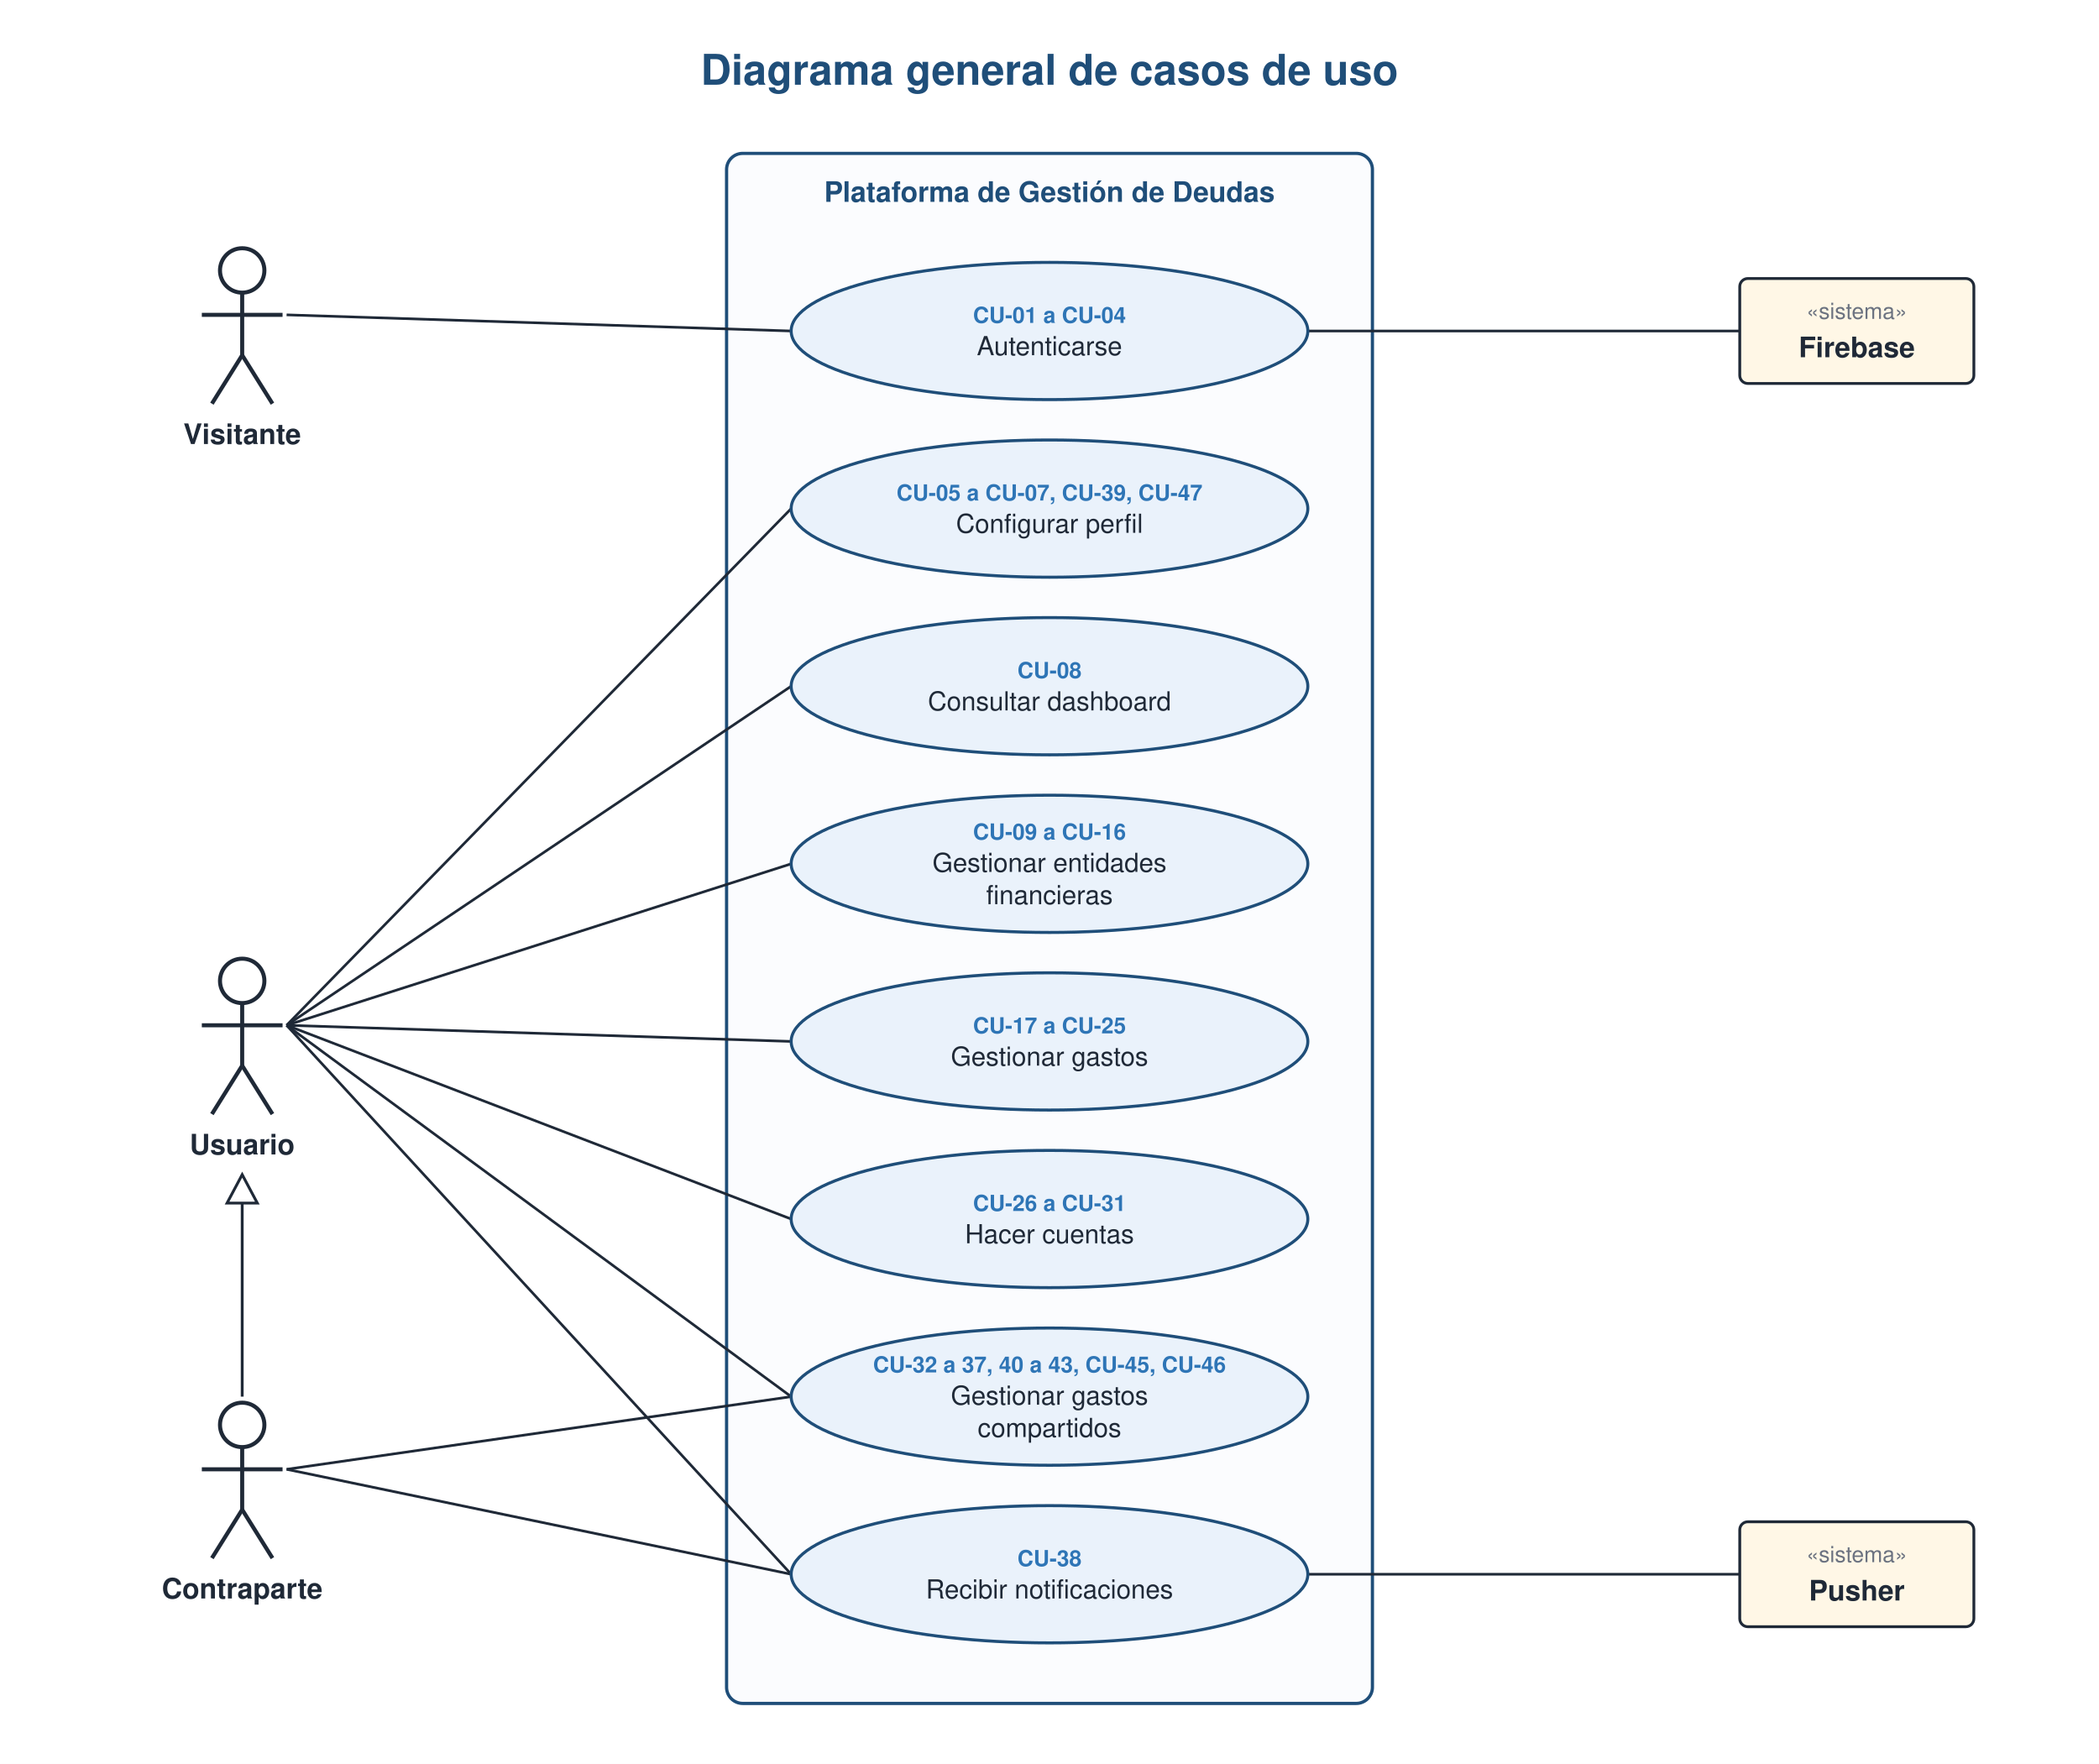
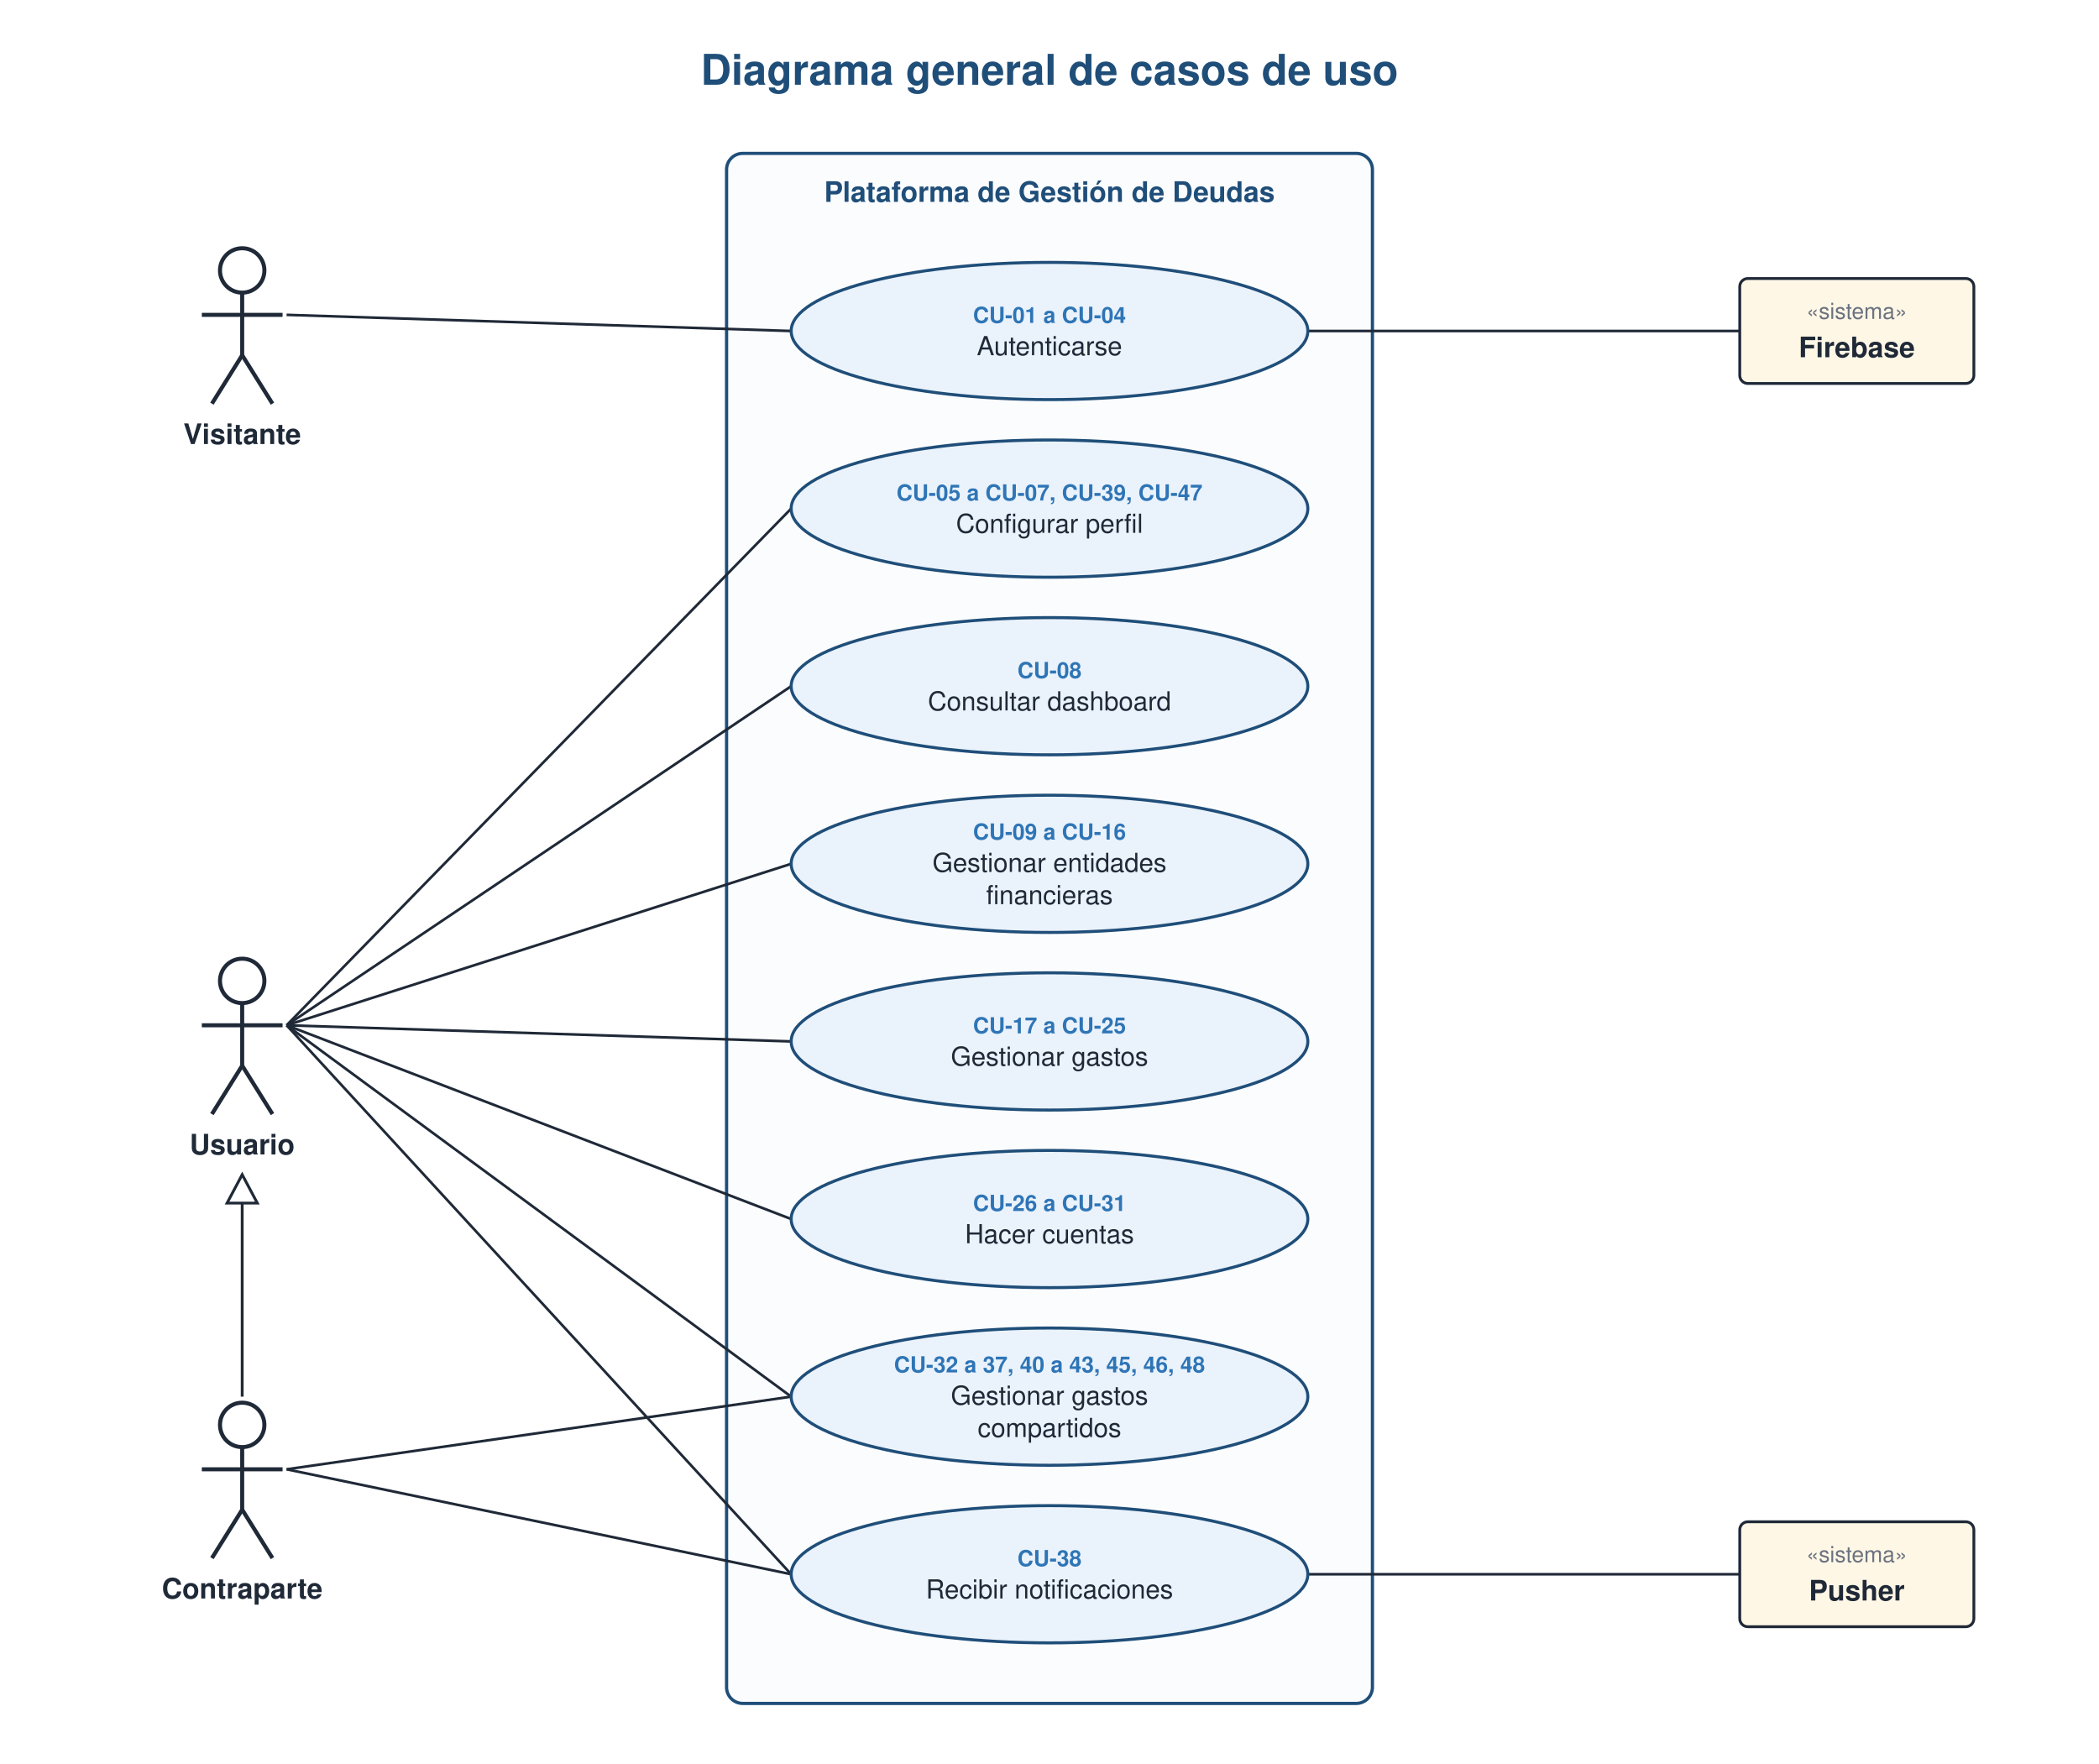
<svg xmlns="http://www.w3.org/2000/svg" width="1040" height="874" viewBox="0 0 1040 874" font-family="Helvetica">
  <rect width="1040" height="874" fill="white" />
  <text x="520.0" y="42" font-size="21" font-weight="bold" text-anchor="middle" fill="#1F4E79">Diagrama general de casos de uso</text>
  <rect x="360" y="76" width="320" height="768" rx="8" fill="#FBFCFE" stroke="#1F4E79" stroke-width="1.6" />
  <text x="520.0" y="100" font-size="14" font-weight="bold" text-anchor="middle" fill="#1F4E79">Plataforma de Gestión de Deudas</text>
  <line x1="142.0" y1="156.0" x2="392.0" y2="164.0" stroke="#1F2937" stroke-width="1.3" />
  <line x1="862.0" y1="164.0" x2="648.0" y2="164.0" stroke="#1F2937" stroke-width="1.3" />
  <line x1="142.0" y1="508.0" x2="392.0" y2="252.0" stroke="#1F2937" stroke-width="1.3" />
  <line x1="142.0" y1="508.0" x2="392.0" y2="340.0" stroke="#1F2937" stroke-width="1.3" />
  <line x1="142.0" y1="508.0" x2="392.0" y2="428.0" stroke="#1F2937" stroke-width="1.3" />
  <line x1="142.0" y1="508.0" x2="392.0" y2="516.0" stroke="#1F2937" stroke-width="1.3" />
  <line x1="142.0" y1="508.0" x2="392.0" y2="604.0" stroke="#1F2937" stroke-width="1.3" />
  <line x1="142.0" y1="508.0" x2="392.0" y2="692.0" stroke="#1F2937" stroke-width="1.3" />
  <line x1="142.0" y1="508.0" x2="392.0" y2="780.0" stroke="#1F2937" stroke-width="1.3" />
  <line x1="142.0" y1="728.0" x2="392.0" y2="692.0" stroke="#1F2937" stroke-width="1.3" />
  <line x1="142.0" y1="728.0" x2="392.0" y2="780.0" stroke="#1F2937" stroke-width="1.3" />
  <line x1="862.0" y1="780.0" x2="648.0" y2="780.0" stroke="#1F2937" stroke-width="1.3" />
  <line x1="120" y1="692.0" x2="120" y2="582.0" stroke="#1F2937" stroke-width="1.4" />
  <polygon points="120.0,582.0 127.5,596.1 112.5,596.1" fill="white" stroke="#1F2937" stroke-width="1.4" />
  <ellipse cx="520" cy="164.0" rx="128" ry="34" fill="#EAF2FB" stroke="#1F4E79" stroke-width="1.5" />
  <text x="520" y="160.0" text-anchor="middle" font-weight="bold" fill="#2E75B6" font-size="11">CU-01 a CU-04</text>
  <text x="520" y="176.0" text-anchor="middle" fill="#1F2937" font-size="13">Autenticarse</text>
  <ellipse cx="520" cy="252.0" rx="128" ry="34" fill="#EAF2FB" stroke="#1F4E79" stroke-width="1.5" />
  <text x="520" y="248.0" text-anchor="middle" font-weight="bold" fill="#2E75B6" font-size="11">CU-05 a CU-07, CU-39, CU-47</text>
  <text x="520" y="264.0" text-anchor="middle" fill="#1F2937" font-size="13">Configurar perfil</text>
  <ellipse cx="520" cy="340.0" rx="128" ry="34" fill="#EAF2FB" stroke="#1F4E79" stroke-width="1.5" />
  <text x="520" y="336.0" text-anchor="middle" font-weight="bold" fill="#2E75B6" font-size="11">CU-08</text>
  <text x="520" y="352.0" text-anchor="middle" fill="#1F2937" font-size="13">Consultar dashboard</text>
  <ellipse cx="520" cy="428.0" rx="128" ry="34" fill="#EAF2FB" stroke="#1F4E79" stroke-width="1.5" />
  <text x="520" y="416.0" text-anchor="middle" font-weight="bold" fill="#2E75B6" font-size="11">CU-09 a CU-16</text>
  <text x="520" y="432.0" text-anchor="middle" fill="#1F2937" font-size="13">Gestionar entidades</text>
  <text x="520" y="448.0" text-anchor="middle" fill="#1F2937" font-size="13">financieras</text>
  <ellipse cx="520" cy="516.0" rx="128" ry="34" fill="#EAF2FB" stroke="#1F4E79" stroke-width="1.5" />
  <text x="520" y="512.0" text-anchor="middle" font-weight="bold" fill="#2E75B6" font-size="11">CU-17 a CU-25</text>
  <text x="520" y="528.0" text-anchor="middle" fill="#1F2937" font-size="13">Gestionar gastos</text>
  <ellipse cx="520" cy="604.0" rx="128" ry="34" fill="#EAF2FB" stroke="#1F4E79" stroke-width="1.5" />
  <text x="520" y="600.0" text-anchor="middle" font-weight="bold" fill="#2E75B6" font-size="11">CU-26 a CU-31</text>
  <text x="520" y="616.0" text-anchor="middle" fill="#1F2937" font-size="13">Hacer cuentas</text>
  <ellipse cx="520" cy="692.0" rx="128" ry="34" fill="#EAF2FB" stroke="#1F4E79" stroke-width="1.5" />
-   <text x="520" y="680.0" text-anchor="middle" font-weight="bold" fill="#2E75B6" font-size="11">CU-32 a 37, 40 a 43, CU-45, CU-46</text>
+   <text x="520" y="680.0" text-anchor="middle" font-weight="bold" fill="#2E75B6" font-size="11">CU-32 a 37, 40 a 43, 45, 46, 48</text>
  <text x="520" y="696.0" text-anchor="middle" fill="#1F2937" font-size="13">Gestionar gastos</text>
  <text x="520" y="712.0" text-anchor="middle" fill="#1F2937" font-size="13">compartidos</text>
  <ellipse cx="520" cy="780.0" rx="128" ry="34" fill="#EAF2FB" stroke="#1F4E79" stroke-width="1.5" />
  <text x="520" y="776.0" text-anchor="middle" font-weight="bold" fill="#2E75B6" font-size="11">CU-38</text>
  <text x="520" y="792.0" text-anchor="middle" fill="#1F2937" font-size="13">Recibir notificaciones</text>
  <circle cx="120" cy="134.0" r="11" stroke="#1F2937" stroke-width="2" fill="white" />
  <line x1="120" y1="145.0" x2="120" y2="176.0" stroke="#1F2937" stroke-width="2" fill="none" />
  <line x1="100" y1="156.0" x2="140" y2="156.0" stroke="#1F2937" stroke-width="2" fill="none" />
  <line x1="120" y1="176.0" x2="105" y2="200.0" stroke="#1F2937" stroke-width="2" fill="none" />
  <line x1="120" y1="176.0" x2="135" y2="200.0" stroke="#1F2937" stroke-width="2" fill="none" />
  <text x="120" y="220.0" font-size="14" font-weight="bold" text-anchor="middle" fill="#1F2937">Visitante</text>
  <circle cx="120" cy="486.0" r="11" stroke="#1F2937" stroke-width="2" fill="white" />
  <line x1="120" y1="497.0" x2="120" y2="528.0" stroke="#1F2937" stroke-width="2" fill="none" />
  <line x1="100" y1="508.0" x2="140" y2="508.0" stroke="#1F2937" stroke-width="2" fill="none" />
  <line x1="120" y1="528.0" x2="105" y2="552.0" stroke="#1F2937" stroke-width="2" fill="none" />
  <line x1="120" y1="528.0" x2="135" y2="552.0" stroke="#1F2937" stroke-width="2" fill="none" />
  <text x="120" y="572.0" font-size="14" font-weight="bold" text-anchor="middle" fill="#1F2937">Usuario</text>
  <circle cx="120" cy="706.0" r="11" stroke="#1F2937" stroke-width="2" fill="white" />
  <line x1="120" y1="717.0" x2="120" y2="748.0" stroke="#1F2937" stroke-width="2" fill="none" />
  <line x1="100" y1="728.0" x2="140" y2="728.0" stroke="#1F2937" stroke-width="2" fill="none" />
  <line x1="120" y1="748.0" x2="105" y2="772.0" stroke="#1F2937" stroke-width="2" fill="none" />
  <line x1="120" y1="748.0" x2="135" y2="772.0" stroke="#1F2937" stroke-width="2" fill="none" />
  <text x="120" y="792.0" font-size="14" font-weight="bold" text-anchor="middle" fill="#1F2937">Contraparte</text>
  <rect x="862" y="138.0" width="116" height="52" rx="4" fill="#FFF7E6" stroke="#1F2937" stroke-width="1.4" />
  <text x="920" y="158.0" font-size="11" text-anchor="middle" fill="#6B7280">«sistema»</text>
  <text x="920" y="177.0" font-size="14" font-weight="bold" text-anchor="middle" fill="#1F2937">Firebase</text>
  <rect x="862" y="754.0" width="116" height="52" rx="4" fill="#FFF7E6" stroke="#1F2937" stroke-width="1.4" />
  <text x="920" y="774.0" font-size="11" text-anchor="middle" fill="#6B7280">«sistema»</text>
  <text x="920" y="793.0" font-size="14" font-weight="bold" text-anchor="middle" fill="#1F2937">Pusher</text>
</svg>
